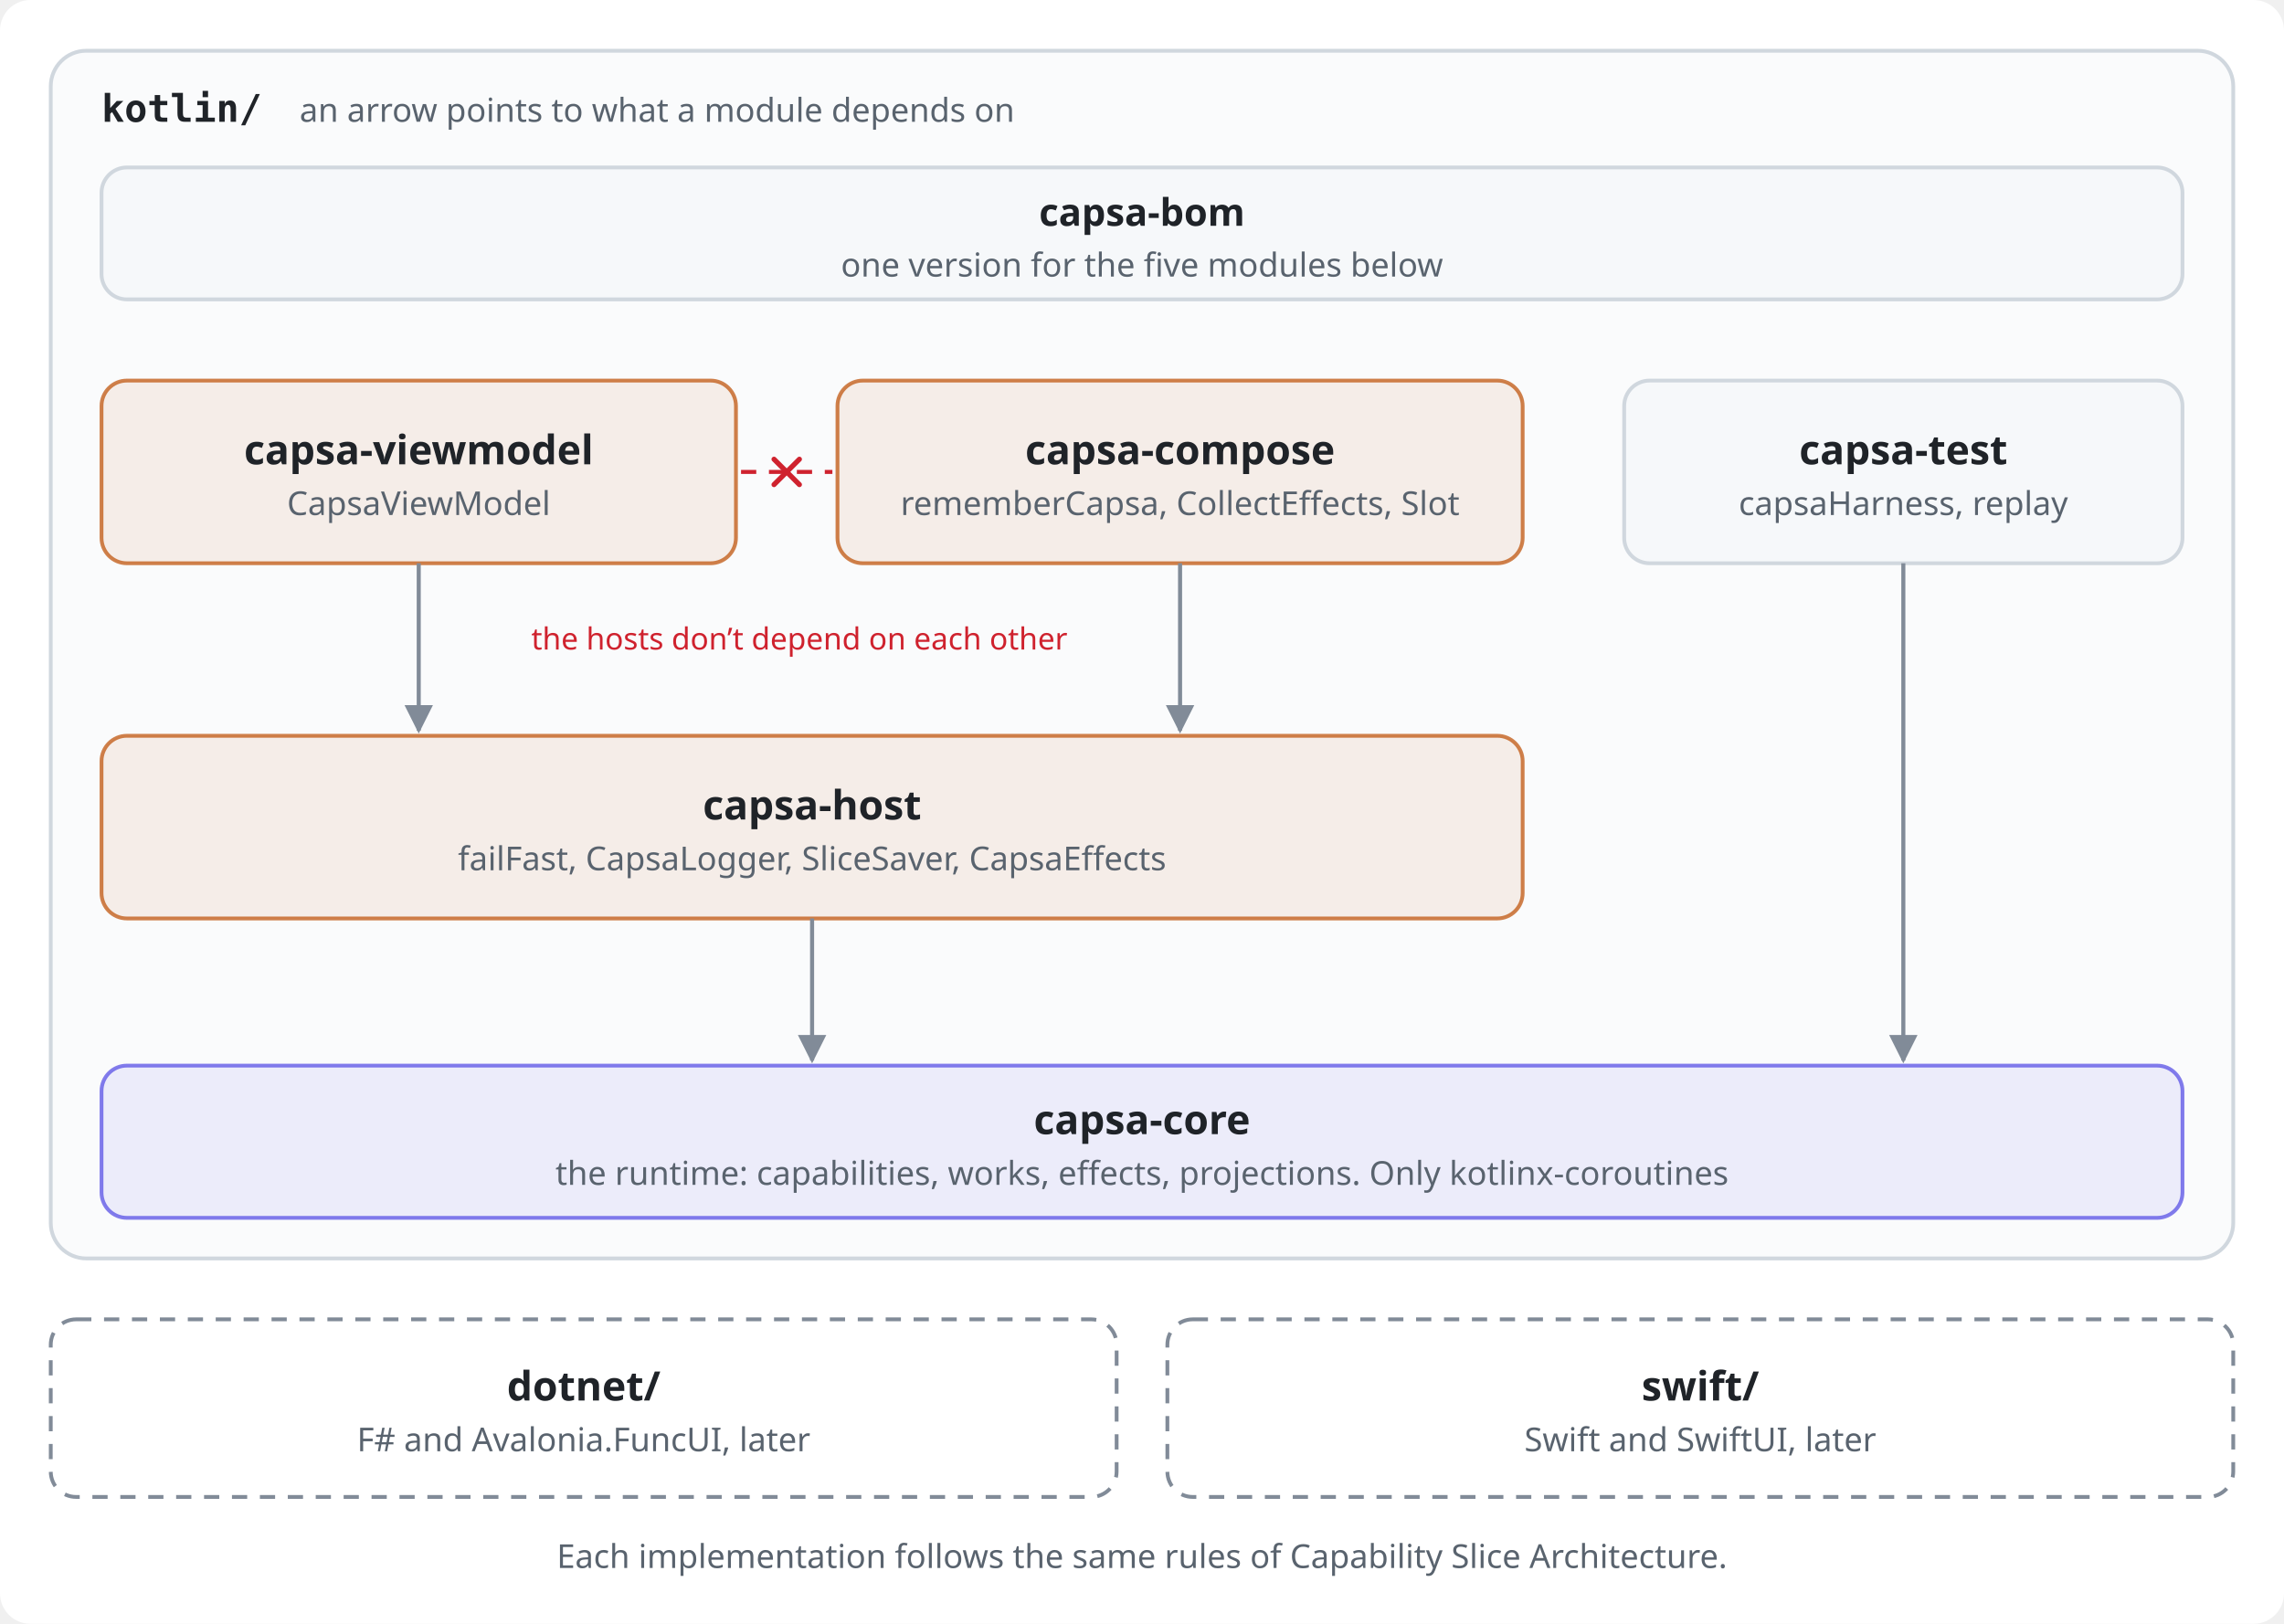
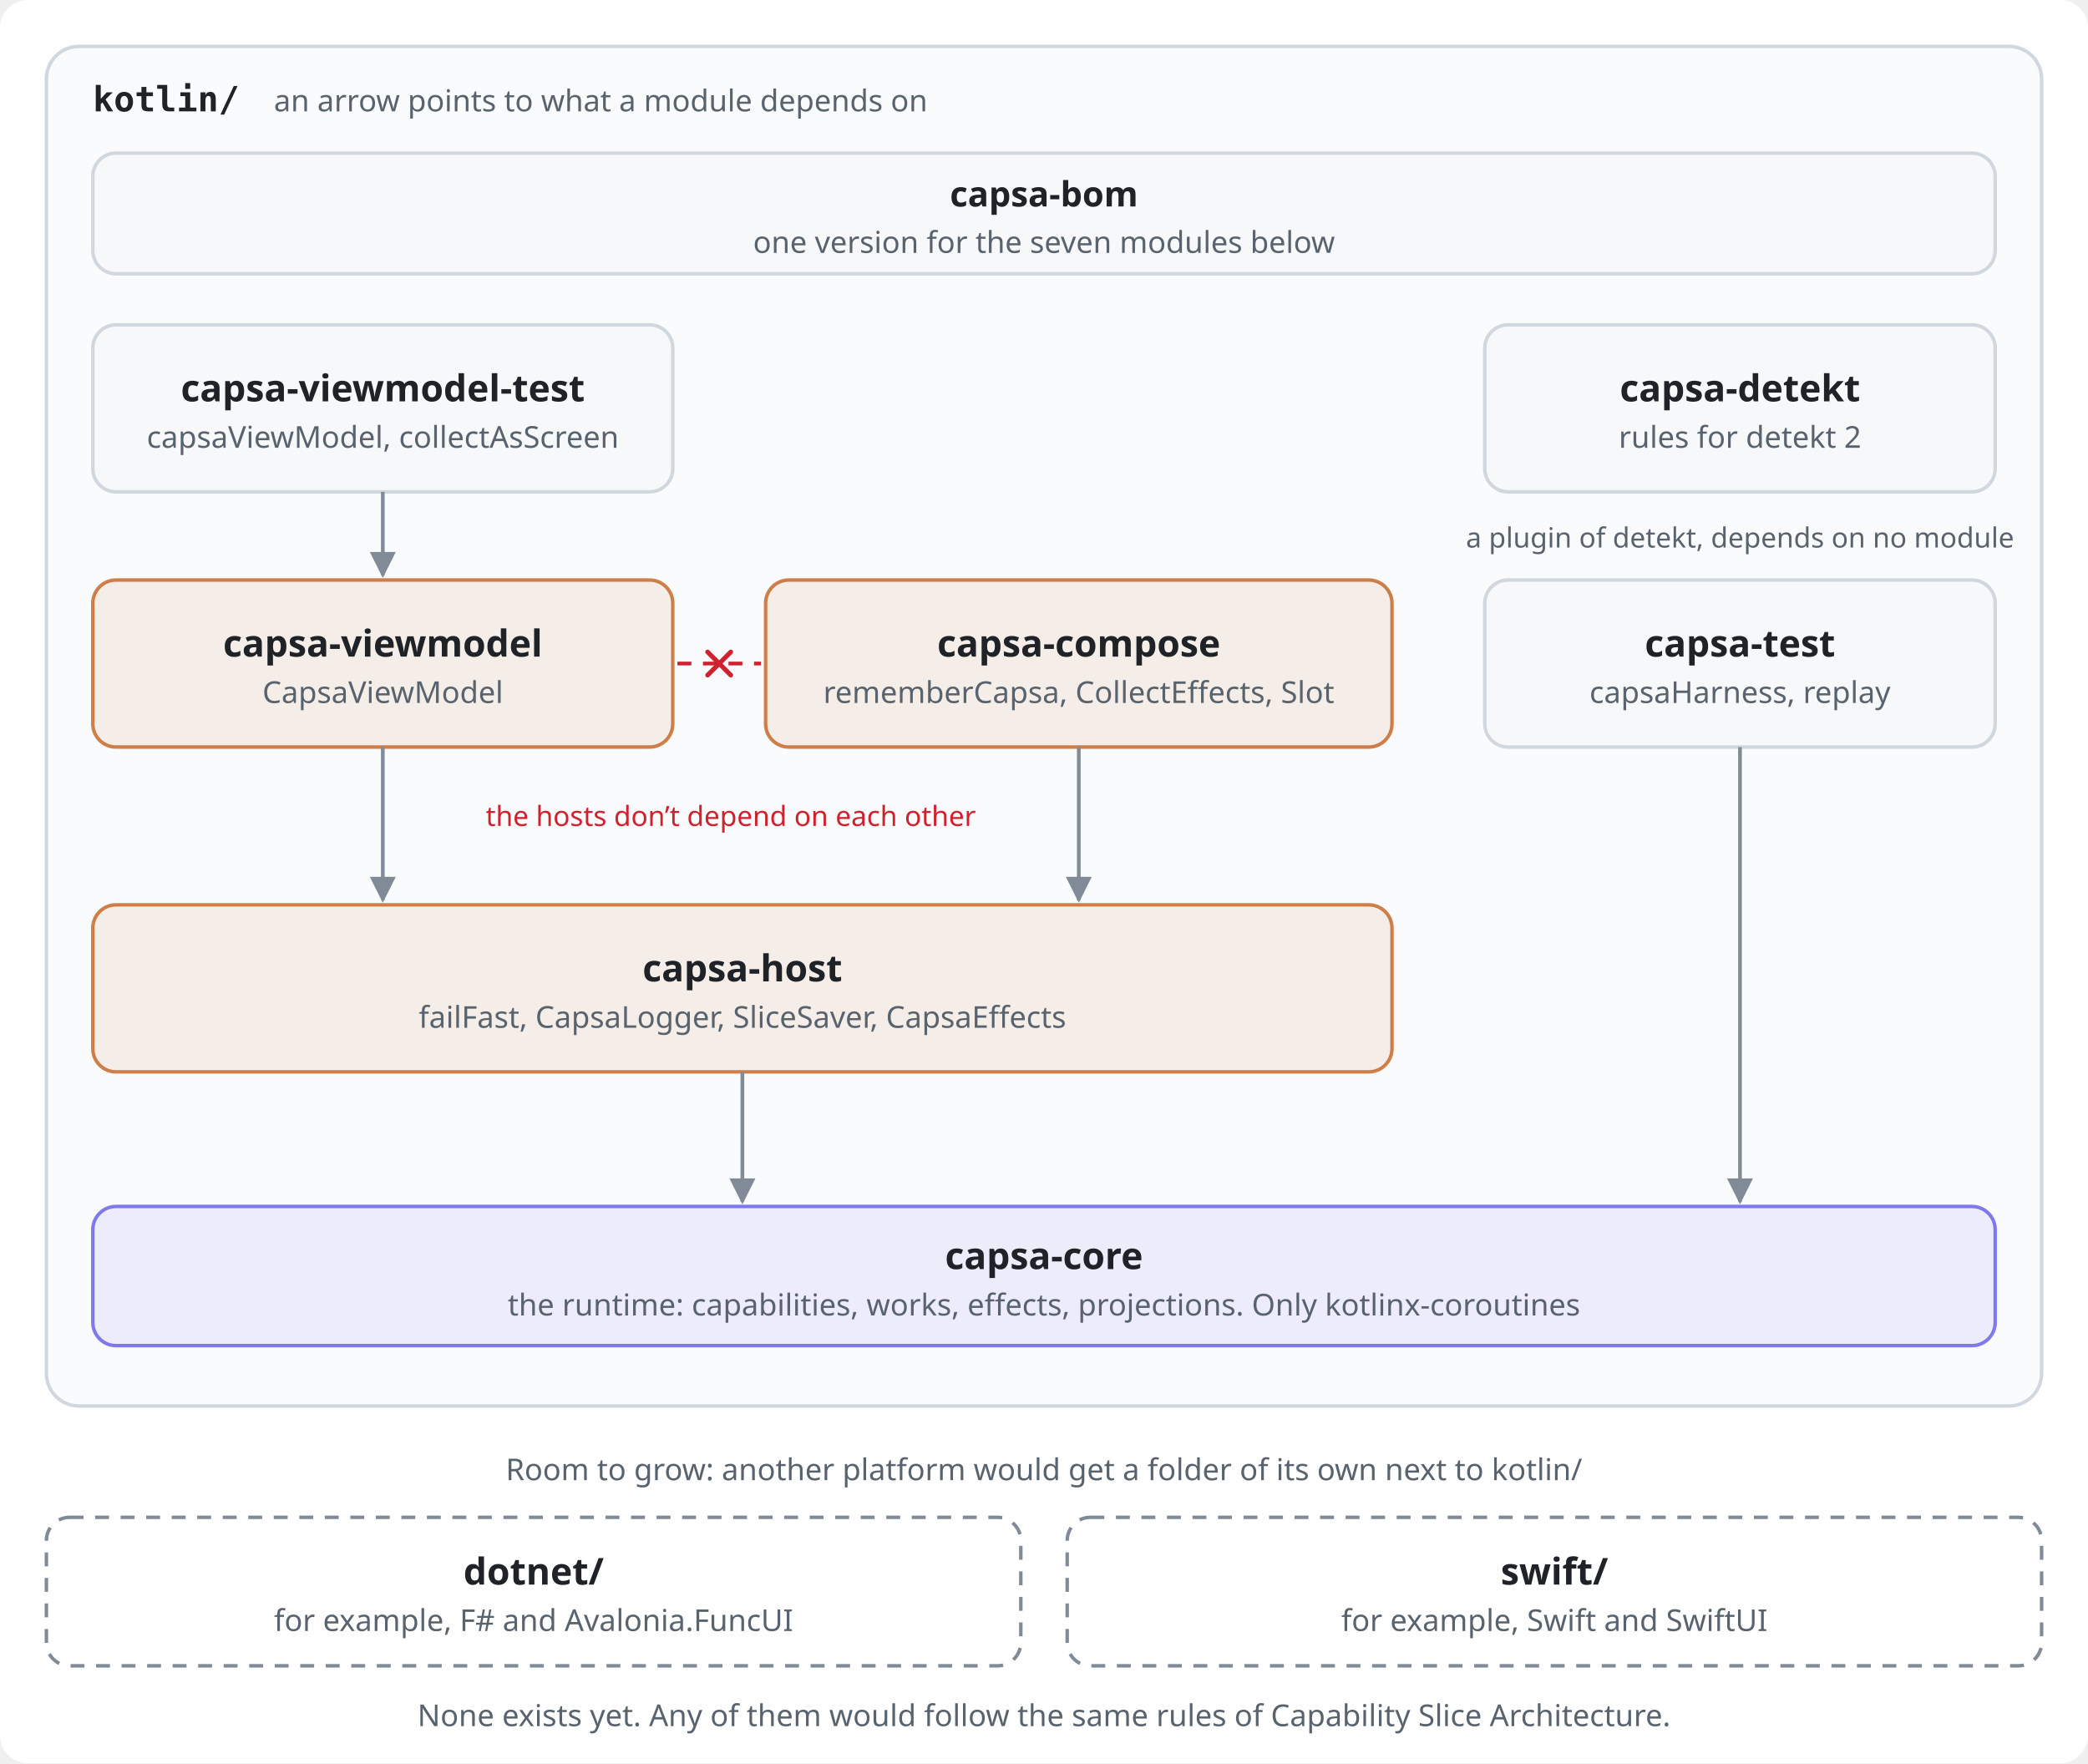
- <svg xmlns="http://www.w3.org/2000/svg" width="900" height="640" viewBox="0 0 900 640" font-family="-apple-system, BlinkMacSystemFont, 'Segoe UI', 'Noto Sans', Helvetica, Arial, sans-serif" role="img">
+ <svg xmlns="http://www.w3.org/2000/svg" width="900" height="760" viewBox="0 0 900 760" font-family="-apple-system, BlinkMacSystemFont, 'Segoe UI', 'Noto Sans', Helvetica, Arial, sans-serif" role="img">
  <defs>
    <marker id="m0" viewBox="0 0 10 10" refX="9" refY="5" markerWidth="7" markerHeight="7" orient="auto-start-reverse">
      <path d="M0 0 L10 5 L0 10z" fill="#818b98" />
    </marker>
  </defs>
-   <rect width="900" height="640" rx="12" fill="#ffffff" />
-   <rect x="20" y="20" width="860" height="476" rx="14" fill="#f6f8fa" fill-opacity="0.5" stroke="#d0d7de" stroke-width="1.5" />
+   <rect width="900" height="760" rx="12" fill="#ffffff" />
+   <rect x="20" y="20" width="860" height="586" rx="14" fill="#f6f8fa" fill-opacity="0.5" stroke="#d0d7de" stroke-width="1.5" />
  <text x="40" y="48" font-size="15" fill="#1f2328" font-weight="700" font-family="ui-monospace, SFMono-Regular, 'SF Mono', Menlo, Consolas, monospace">kotlin/</text>
  <text x="118.04" y="48" font-size="13" fill="#59636e">an arrow points to what a module depends on</text>
  <rect x="40" y="66" width="820" height="52" rx="10" fill="#f6f8fa" stroke="#d0d7de" stroke-width="1.5" />
  <text x="450" y="89" font-size="15" fill="#1f2328" font-weight="700" text-anchor="middle">capsa-bom</text>
-   <text x="450" y="109" font-size="13" fill="#59636e" text-anchor="middle">one version for the five modules below</text>
-   <rect x="40" y="150" width="250" height="72" rx="10" fill="#bc4c00" fill-opacity="0.08" stroke="#bc4c00" stroke-width="1.5" stroke-opacity="0.7" />
-   <text x="165" y="183" font-size="16" fill="#1f2328" font-weight="700" text-anchor="middle">capsa-viewmodel</text>
-   <text x="165" y="203" font-size="13" fill="#59636e" text-anchor="middle">CapsaViewModel</text>
-   <rect x="330" y="150" width="270" height="72" rx="10" fill="#bc4c00" fill-opacity="0.08" stroke="#bc4c00" stroke-width="1.5" stroke-opacity="0.7" />
-   <text x="465" y="183" font-size="16" fill="#1f2328" font-weight="700" text-anchor="middle">capsa-compose</text>
-   <text x="465" y="203" font-size="13" fill="#59636e" text-anchor="middle">rememberCapsa, CollectEffects, Slot</text>
-   <rect x="640" y="150" width="220" height="72" rx="10" fill="#f6f8fa" stroke="#d0d7de" stroke-width="1.5" />
-   <text x="750" y="183" font-size="16" fill="#1f2328" font-weight="700" text-anchor="middle">capsa-test</text>
-   <text x="750" y="203" font-size="13" fill="#59636e" text-anchor="middle">capsaHarness, replay</text>
-   <rect x="40" y="290" width="560" height="72" rx="10" fill="#bc4c00" fill-opacity="0.08" stroke="#bc4c00" stroke-width="1.5" stroke-opacity="0.7" />
-   <text x="320" y="323" font-size="16" fill="#1f2328" font-weight="700" text-anchor="middle">capsa-host</text>
-   <text x="320" y="343" font-size="13" fill="#59636e" text-anchor="middle">failFast, CapsaLogger, SliceSaver, CapsaEffects</text>
-   <rect x="40" y="420" width="820" height="60" rx="10" fill="#4f46e5" fill-opacity="0.08" stroke="#4f46e5" stroke-width="1.5" stroke-opacity="0.7" />
-   <text x="450" y="447" font-size="16" fill="#1f2328" font-weight="700" text-anchor="middle">capsa-core</text>
-   <text x="450" y="467" font-size="13" fill="#59636e" text-anchor="middle">the runtime: capabilities, works, effects, projections. Only kotlinx-coroutines</text>
-   <path d="M165 222 L165 288" fill="none" stroke="#818b98" stroke-width="1.6" stroke-linejoin="round" marker-end="url(#m0)" />
-   <path d="M465 222 L465 288" fill="none" stroke="#818b98" stroke-width="1.6" stroke-linejoin="round" marker-end="url(#m0)" />
-   <path d="M320 362 L320 418" fill="none" stroke="#818b98" stroke-width="1.6" stroke-linejoin="round" marker-end="url(#m0)" />
-   <path d="M750 222 L750 418" fill="none" stroke="#818b98" stroke-width="1.6" stroke-linejoin="round" marker-end="url(#m0)" />
-   <path d="M292 186 L328 186" fill="none" stroke="#cf222e" stroke-width="1.6" stroke-linejoin="round" stroke-dasharray="6 5" />
-   <path d="M305 181 L315 191 M315 181 L305 191" stroke="#cf222e" stroke-width="2" stroke-linecap="round" />
-   <text x="315" y="256" font-size="12" fill="#cf222e" text-anchor="middle">the hosts don’t depend on each other</text>
-   <rect x="20" y="520" width="420" height="70" rx="10" fill="none" stroke="#818b98" stroke-width="1.5" stroke-dasharray="6 5" />
-   <text x="230" y="552" font-size="16" fill="#1f2328" font-weight="700" text-anchor="middle">dotnet/</text>
-   <text x="230" y="572" font-size="13" fill="#59636e" text-anchor="middle">F# and Avalonia.FuncUI, later</text>
-   <rect x="460" y="520" width="420" height="70" rx="10" fill="none" stroke="#818b98" stroke-width="1.5" stroke-dasharray="6 5" />
-   <text x="670" y="552" font-size="16" fill="#1f2328" font-weight="700" text-anchor="middle">swift/</text>
-   <text x="670" y="572" font-size="13" fill="#59636e" text-anchor="middle">Swift and SwiftUI, later</text>
-   <text x="450" y="618" font-size="13" fill="#59636e" text-anchor="middle">Each implementation follows the same rules of Capability Slice Architecture.</text>
+   <text x="450" y="109" font-size="13" fill="#59636e" text-anchor="middle">one version for the seven modules below</text>
+   <rect x="40" y="140" width="250" height="72" rx="10" fill="#f6f8fa" stroke="#d0d7de" stroke-width="1.5" />
+   <text x="165" y="173" font-size="16" fill="#1f2328" font-weight="700" text-anchor="middle">capsa-viewmodel-test</text>
+   <text x="165" y="193" font-size="13" fill="#59636e" text-anchor="middle">capsaViewModel, collectAsScreen</text>
+   <rect x="640" y="140" width="220" height="72" rx="10" fill="#f6f8fa" stroke="#d0d7de" stroke-width="1.5" />
+   <text x="750" y="173" font-size="16" fill="#1f2328" font-weight="700" text-anchor="middle">capsa-detekt</text>
+   <text x="750" y="193" font-size="13" fill="#59636e" text-anchor="middle">rules for detekt 2</text>
+   <rect x="40" y="250" width="250" height="72" rx="10" fill="#bc4c00" fill-opacity="0.08" stroke="#bc4c00" stroke-width="1.5" stroke-opacity="0.7" />
+   <text x="165" y="283" font-size="16" fill="#1f2328" font-weight="700" text-anchor="middle">capsa-viewmodel</text>
+   <text x="165" y="303" font-size="13" fill="#59636e" text-anchor="middle">CapsaViewModel</text>
+   <rect x="330" y="250" width="270" height="72" rx="10" fill="#bc4c00" fill-opacity="0.08" stroke="#bc4c00" stroke-width="1.5" stroke-opacity="0.7" />
+   <text x="465" y="283" font-size="16" fill="#1f2328" font-weight="700" text-anchor="middle">capsa-compose</text>
+   <text x="465" y="303" font-size="13" fill="#59636e" text-anchor="middle">rememberCapsa, CollectEffects, Slot</text>
+   <rect x="640" y="250" width="220" height="72" rx="10" fill="#f6f8fa" stroke="#d0d7de" stroke-width="1.5" />
+   <text x="750" y="283" font-size="16" fill="#1f2328" font-weight="700" text-anchor="middle">capsa-test</text>
+   <text x="750" y="303" font-size="13" fill="#59636e" text-anchor="middle">capsaHarness, replay</text>
+   <rect x="40" y="390" width="560" height="72" rx="10" fill="#bc4c00" fill-opacity="0.08" stroke="#bc4c00" stroke-width="1.5" stroke-opacity="0.7" />
+   <text x="320" y="423" font-size="16" fill="#1f2328" font-weight="700" text-anchor="middle">capsa-host</text>
+   <text x="320" y="443" font-size="13" fill="#59636e" text-anchor="middle">failFast, CapsaLogger, SliceSaver, CapsaEffects</text>
+   <rect x="40" y="520" width="820" height="60" rx="10" fill="#4f46e5" fill-opacity="0.08" stroke="#4f46e5" stroke-width="1.5" stroke-opacity="0.7" />
+   <text x="450" y="547" font-size="16" fill="#1f2328" font-weight="700" text-anchor="middle">capsa-core</text>
+   <text x="450" y="567" font-size="13" fill="#59636e" text-anchor="middle">the runtime: capabilities, works, effects, projections. Only kotlinx-coroutines</text>
+   <path d="M165 212 L165 248" fill="none" stroke="#818b98" stroke-width="1.6" stroke-linejoin="round" marker-end="url(#m0)" />
+   <path d="M165 322 L165 388" fill="none" stroke="#818b98" stroke-width="1.6" stroke-linejoin="round" marker-end="url(#m0)" />
+   <path d="M465 322 L465 388" fill="none" stroke="#818b98" stroke-width="1.6" stroke-linejoin="round" marker-end="url(#m0)" />
+   <path d="M320 462 L320 518" fill="none" stroke="#818b98" stroke-width="1.6" stroke-linejoin="round" marker-end="url(#m0)" />
+   <path d="M750 322 L750 518" fill="none" stroke="#818b98" stroke-width="1.6" stroke-linejoin="round" marker-end="url(#m0)" />
+   <text x="750" y="236" font-size="12" fill="#59636e" text-anchor="middle">a plugin of detekt, depends on no module</text>
+   <path d="M292 286 L328 286" fill="none" stroke="#cf222e" stroke-width="1.6" stroke-linejoin="round" stroke-dasharray="6 5" />
+   <path d="M305 281 L315 291 M315 281 L305 291" stroke="#cf222e" stroke-width="2" stroke-linecap="round" />
+   <text x="315" y="356" font-size="12" fill="#cf222e" text-anchor="middle">the hosts don’t depend on each other</text>
+   <text x="450" y="638" font-size="13" fill="#59636e" text-anchor="middle">Room to grow: another platform would get a folder of its own next to kotlin/</text>
+   <rect x="20" y="654" width="420" height="64" rx="10" fill="none" stroke="#818b98" stroke-width="1.5" stroke-dasharray="6 5" />
+   <text x="230" y="683" font-size="16" fill="#1f2328" font-weight="700" text-anchor="middle">dotnet/</text>
+   <text x="230" y="703" font-size="13" fill="#59636e" text-anchor="middle">for example, F# and Avalonia.FuncUI</text>
+   <rect x="460" y="654" width="420" height="64" rx="10" fill="none" stroke="#818b98" stroke-width="1.5" stroke-dasharray="6 5" />
+   <text x="670" y="683" font-size="16" fill="#1f2328" font-weight="700" text-anchor="middle">swift/</text>
+   <text x="670" y="703" font-size="13" fill="#59636e" text-anchor="middle">for example, Swift and SwiftUI</text>
+   <text x="450" y="744" font-size="13" fill="#59636e" text-anchor="middle">None exists yet. Any of them would follow the same rules of Capability Slice Architecture.</text>
</svg>
